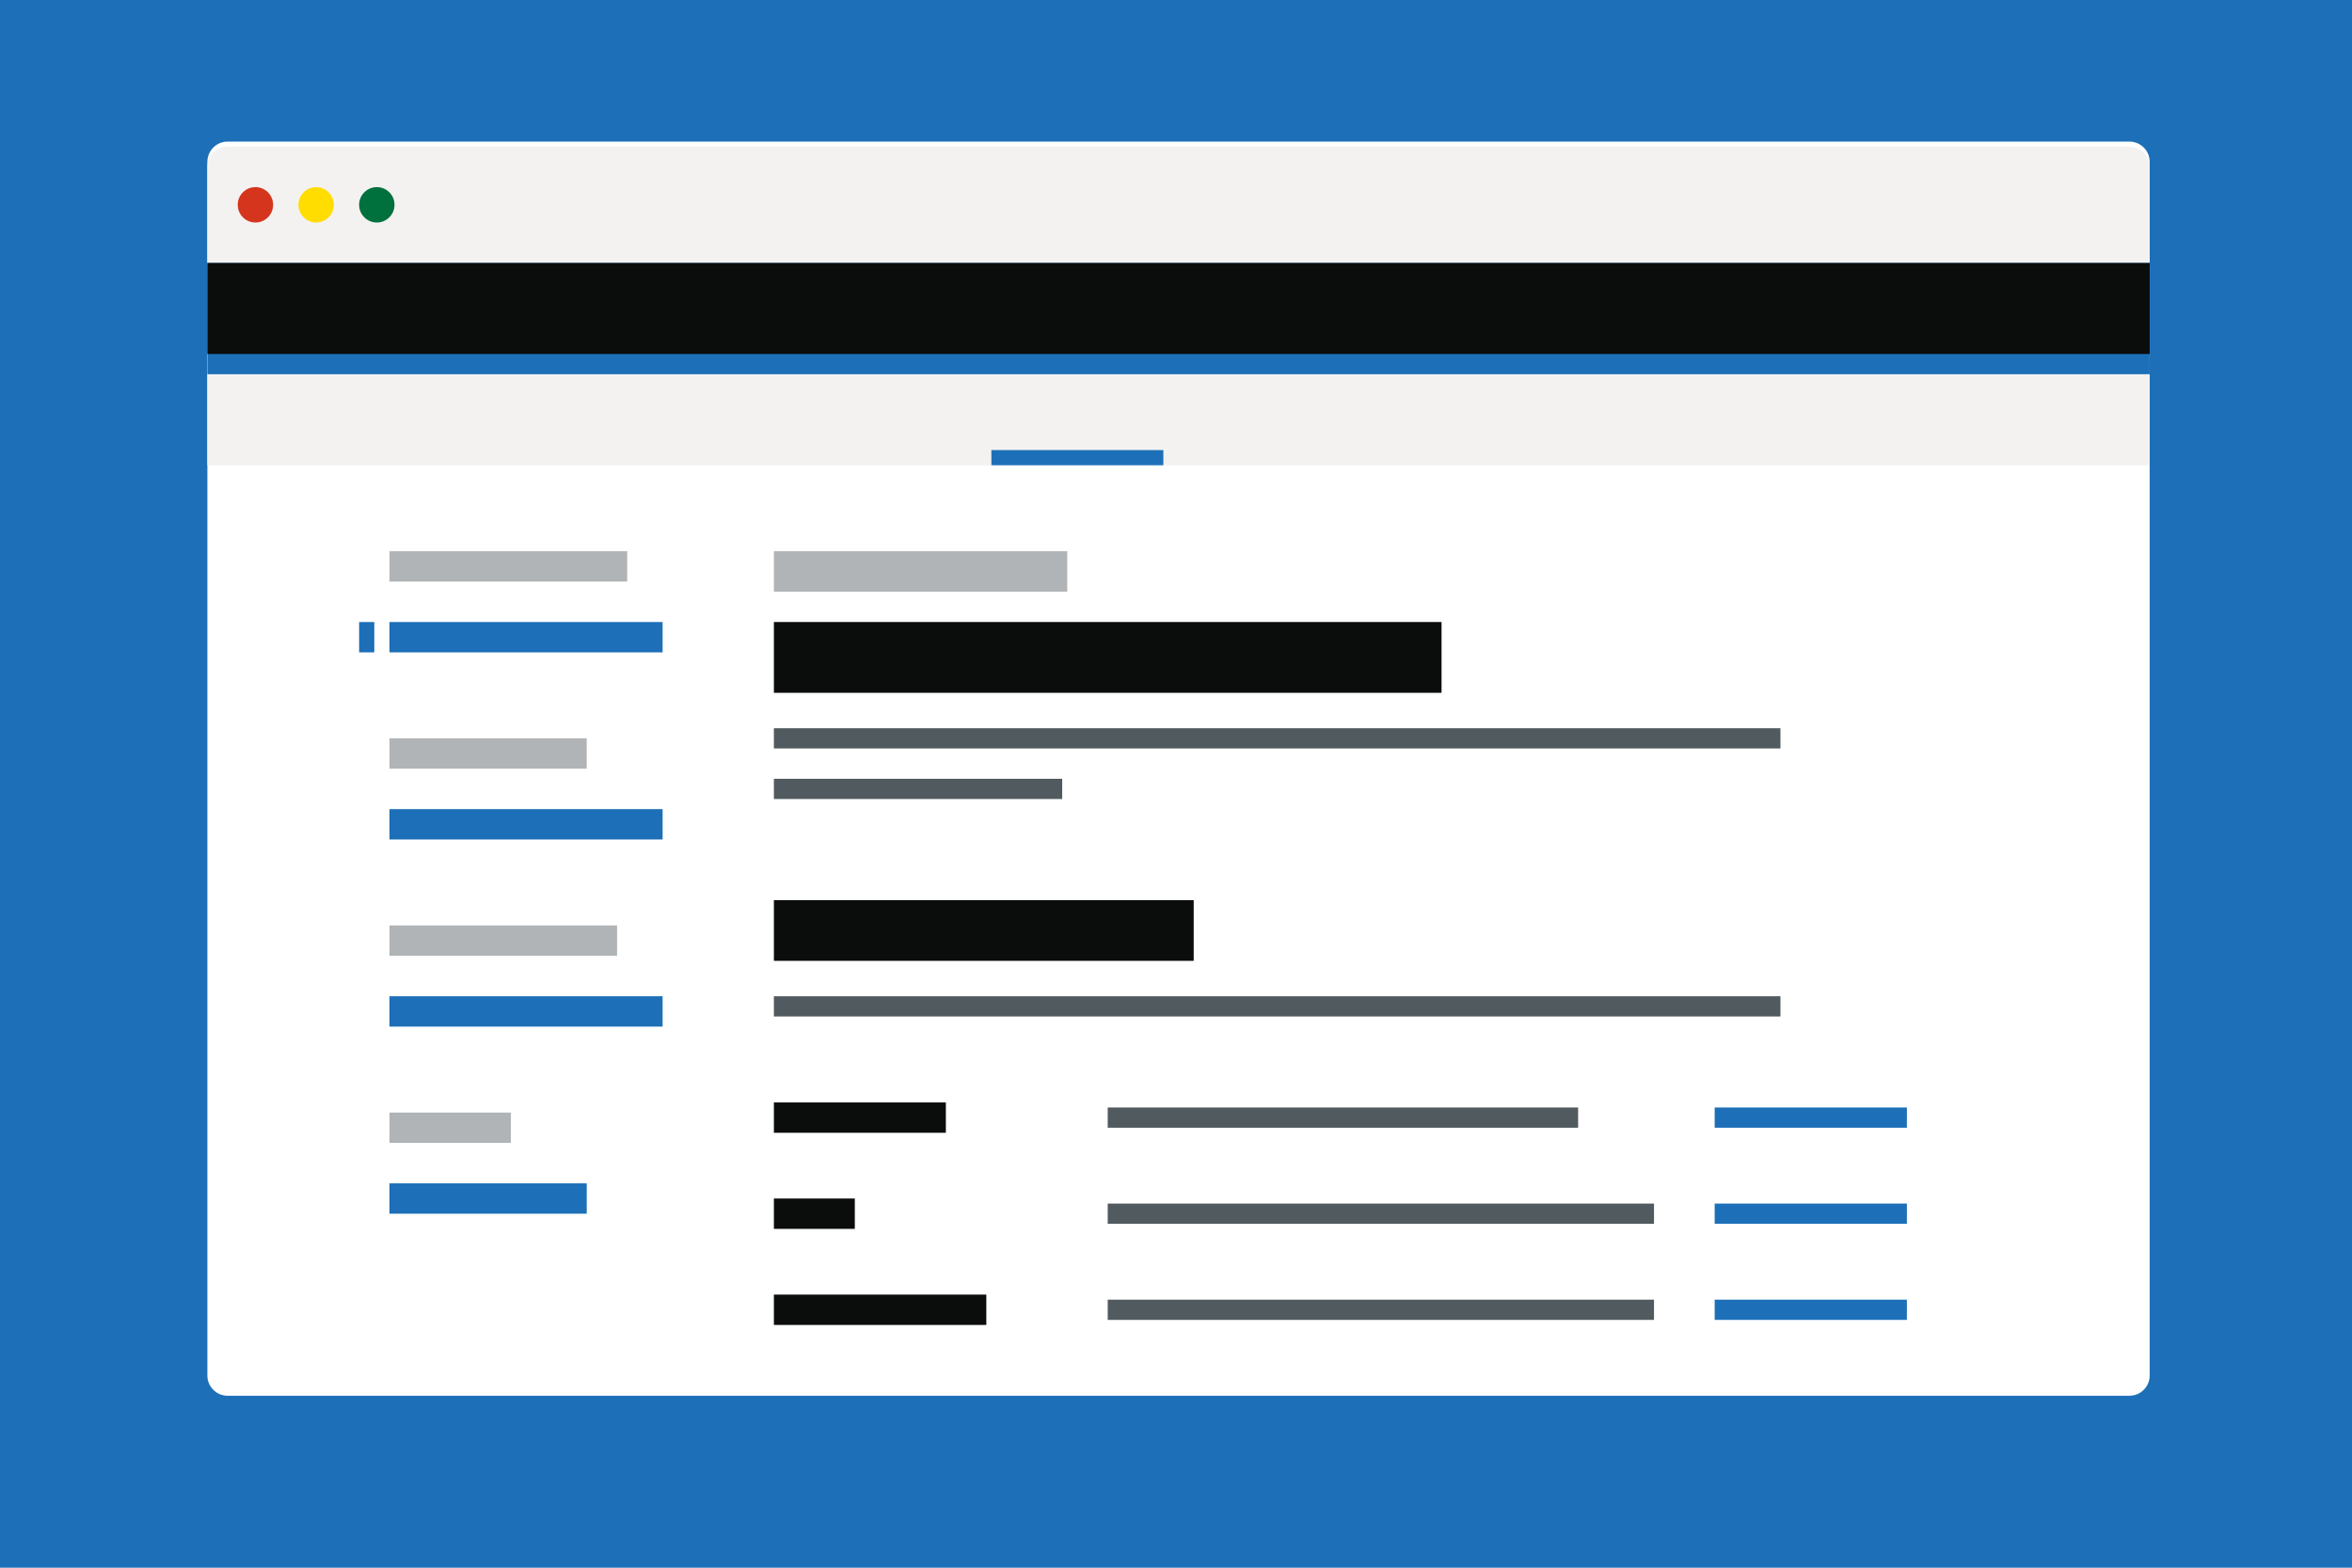
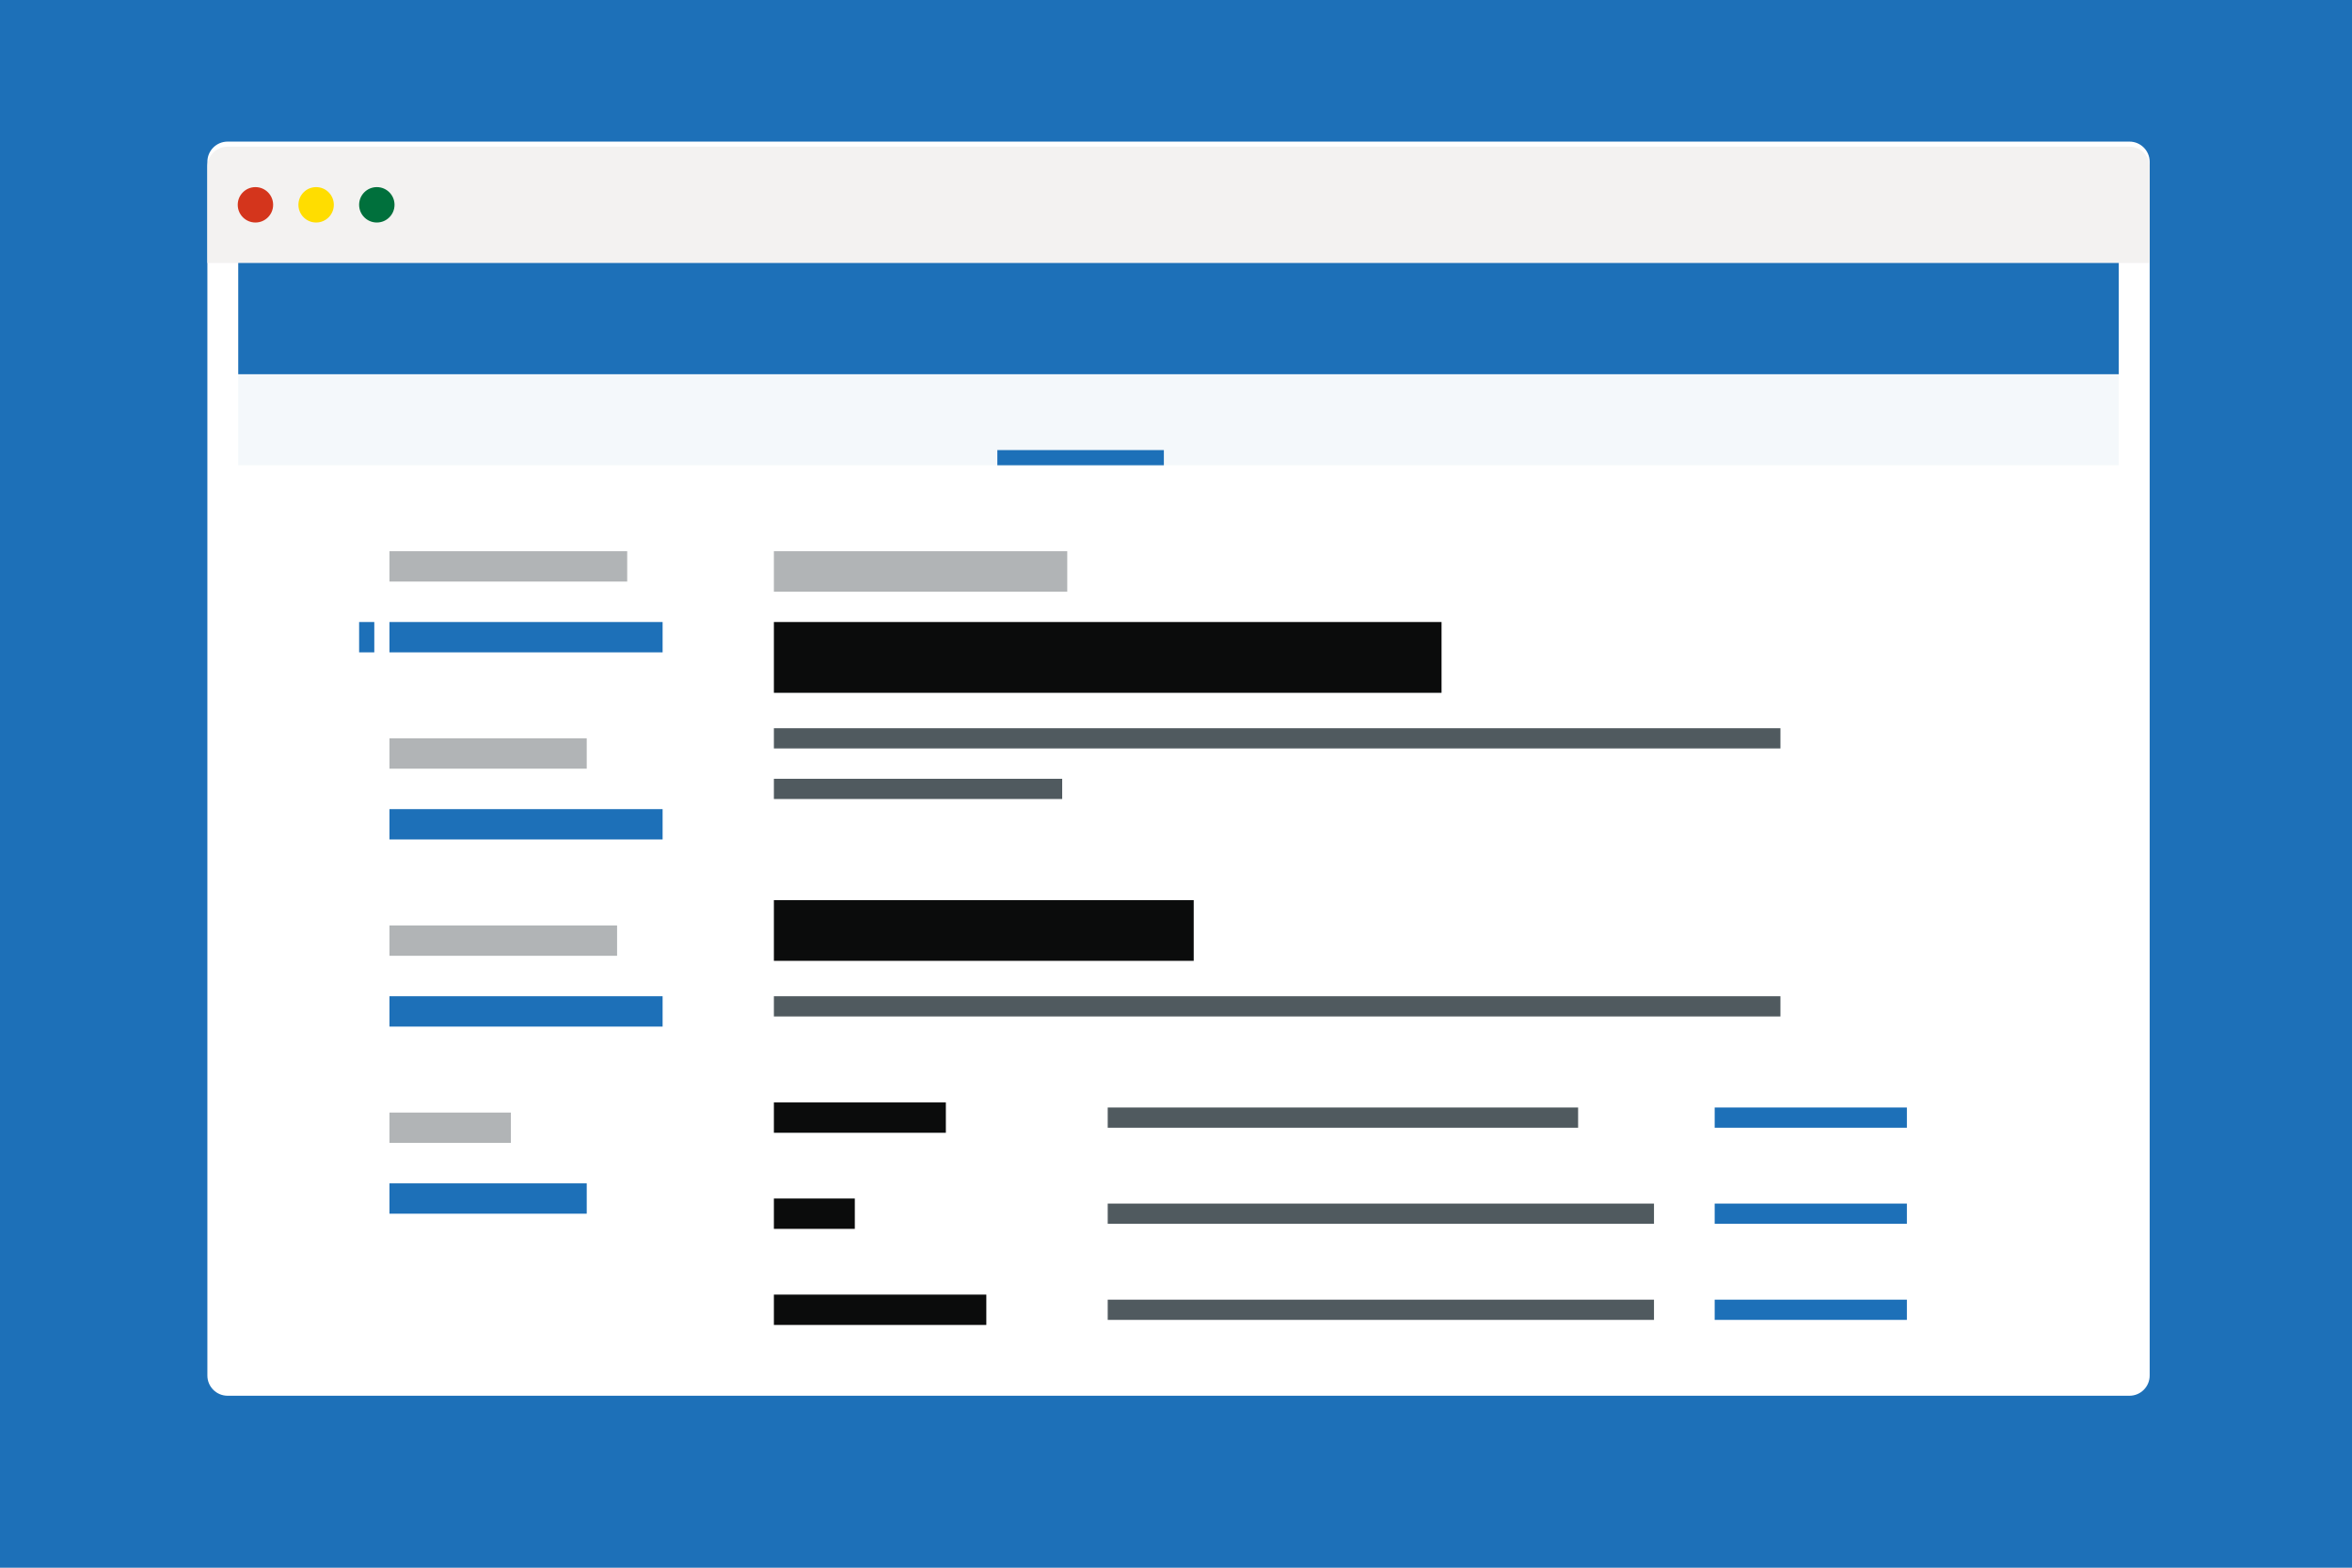
- <svg xmlns="http://www.w3.org/2000/svg" fill="none" height="310" viewBox="0 0 465 310" width="465">
-   <path d="m0 0h465v310h-465z" fill="#1d70b8" />
-   <rect fill="#fff" height="248" rx="4" width="384" x="41" y="28" />
-   <path d="m41 33c0-2.209 1.791-4 4-4h376c2.209 0 4 1.791 4 4v19h-384z" fill="#f3f2f1" />
-   <circle cx="50.5" cy="40.5" fill="#d4351c" r="3.5" />
-   <circle cx="62.5" cy="40.5" fill="#fd0" r="3.5" />
-   <circle cx="74.5" cy="40.5" fill="#00703c" r="3.5" />
-   <circle cx="365" cy="82" r="5" stroke="#b1b4b6" />
-   <circle cx="363.125" cy="81.375" fill="#b1b4b6" r=".625" />
-   <circle cx="366.875" cy="81.375" fill="#b1b4b6" r=".625" />
-   <path d="m362.5 83.25s.625 1.25 2.5 1.25 2.5-1.25 2.5-1.25" stroke="#b1b4b6" stroke-linecap="round" />
-   <circle cx="376" cy="82" fill="#b1b4b6" r="1" />
-   <circle cx="380" cy="82" fill="#b1b4b6" r="1" />
-   <circle cx="384" cy="82" fill="#b1b4b6" r="1" />
-   <path d="m113 77h40v12h-40z" fill="#0b0c0c" />
-   <path d="m159 77h66v12h-66z" fill="#b1b4b6" />
-   <path d="m41 52h384v40h-384z" fill="#f3f2f1" />
-   <path d="m41 52h384v22h-384z" fill="#1d70b8" />
-   <path d="m41 52h384v18h-384z" fill="#0b0c0c" />
-   <path d="m196 89h34v3h-34z" fill="#1d70b8" />
-   <path d="m153 109h58v8h-58z" fill="#b1b4b6" />
-   <path d="m153 123h132v14h-132z" fill="#0b0c0c" />
-   <g fill="#b1b4b6">
-     <path d="m77 109h47v6h-47z" />
-     <path d="m77 146h39v6h-39z" />
-     <path d="m77 183h45v6h-45z" />
-     <path d="m77 220h24v6h-24z" />
+ <svg xmlns="http://www.w3.org/2000/svg" id="Layer_1" version="1.1" viewBox="0 0 465 310">
+   <defs>
+     <style>
+       .st0 {
+         fill: #f3f2f1;
+       }
+ 
+       .st1 {
+         fill: #1d70b8;
+       }
+ 
+       .st2 {
+         fill: #f4f8fb;
+       }
+ 
+       .st3 {
+         fill: #0b0c0c;
+       }
+ 
+       .st4 {
+         fill: #fff;
+       }
+ 
+       .st5 {
+         fill: #b1b4b6;
+       }
+ 
+       .st6 {
+         fill: #fd0;
+       }
+ 
+       .st7 {
+         fill: #505a5f;
+       }
+ 
+       .st8 {
+         fill: #d4351c;
+       }
+ 
+       .st9 {
+         fill: #00703c;
+       }
+     </style>
+   </defs>
+   <path class="st1" d="M0,0h465v310H0V0Z" />
+   <rect class="st4" x="41" y="28" width="384" height="248" rx="4" ry="4" />
+   <path class="st0" d="M41,33c0-2.21,1.79-4,4-4h376c2.21,0,4,1.79,4,4v19H41v-19Z" />
+   <circle class="st8" cx="50.5" cy="40.5" r="3.5" />
+   <circle class="st6" cx="62.5" cy="40.5" r="3.5" />
+   <circle class="st9" cx="74.5" cy="40.5" r="3.5" />
+   <path class="st5" d="M153,109h58v8h-58v-8Z" />
+   <path class="st3" d="M153,123h132v14h-132v-14Z" />
+   <g>
+     <path class="st5" d="M77,109h47v6h-47v-6Z" />
+     <path class="st5" d="M77,146h39v6h-39v-6Z" />
+     <path class="st5" d="M77,183h45v6h-45v-6Z" />
+     <path class="st5" d="M77,220h24v6h-24v-6Z" />
  </g>
-   <g fill="#1d70b8">
-     <path d="m77 123h54v6h-54z" />
-     <path d="m77 160h54v6h-54z" />
-     <path d="m77 197h54v6h-54z" />
-     <path d="m77 234h39v6h-39z" />
+   <g>
+     <path class="st1" d="M77,123h54v6h-54v-6Z" />
+     <path class="st1" d="M77,160h54v6h-54v-6Z" />
+     <path class="st1" d="M77,197h54v6h-54v-6Z" />
+     <path class="st1" d="M77,234h39v6h-39v-6Z" />
  </g>
-   <path d="m153 144h199v4h-199z" fill="#505a5f" />
-   <path d="m153 154h57v4h-57z" fill="#505a5f" />
-   <path d="m71 123h3v6h-3z" fill="#1d70b8" />
-   <path d="m153 178h83v12h-83z" fill="#0b0c0c" />
-   <path d="m153 197h199v4h-199z" fill="#505a5f" />
-   <path d="m153 218h34v6h-34z" fill="#0b0c0c" />
-   <path d="m153 237h16v6h-16z" fill="#0b0c0c" />
-   <path d="m153 256h42v6h-42z" fill="#0b0c0c" />
-   <path d="m219 219h93v4h-93z" fill="#505a5f" />
-   <path d="m219 238h108v4h-108z" fill="#505a5f" />
-   <path d="m219 257h108v4h-108z" fill="#505a5f" />
-   <path d="m339 219h38v4h-38z" fill="#1d70b8" />
-   <path d="m339 238h38v4h-38z" fill="#1d70b8" />
-   <path d="m339 257h38v4h-38z" fill="#1d70b8" />
+   <path class="st7" d="M153,144h199v4h-199v-4Z" />
+   <path class="st7" d="M153,154h57v4h-57v-4Z" />
+   <path class="st1" d="M71,123h3v6h-3v-6Z" />
+   <path class="st3" d="M153,178h83v12h-83v-12Z" />
+   <path class="st7" d="M153,197h199v4h-199v-4Z" />
+   <path class="st3" d="M153,218h34v6h-34v-6Z" />
+   <path class="st3" d="M153,237h16v6h-16v-6Z" />
+   <path class="st3" d="M153,256h42v6h-42v-6Z" />
+   <path class="st7" d="M219,219h93v4h-93v-4Z" />
+   <path class="st7" d="M219,238h108v4h-108v-4Z" />
+   <path class="st7" d="M219,257h108v4h-108v-4Z" />
+   <path class="st1" d="M339,219h38v4h-38v-4Z" />
+   <path class="st1" d="M339,238h38v4h-38v-4Z" />
+   <path class="st1" d="M339,257h38v4h-38v-4Z" />
+   <path class="st2" d="M47.1,52h371.79v40H47.1v-40Z" />
+   <path class="st1" d="M47.1,52h371.79v22H47.1v-22Z" />
+   <path class="st1" d="M197.18,89h32.92v3h-32.92v-3Z" />
</svg>
